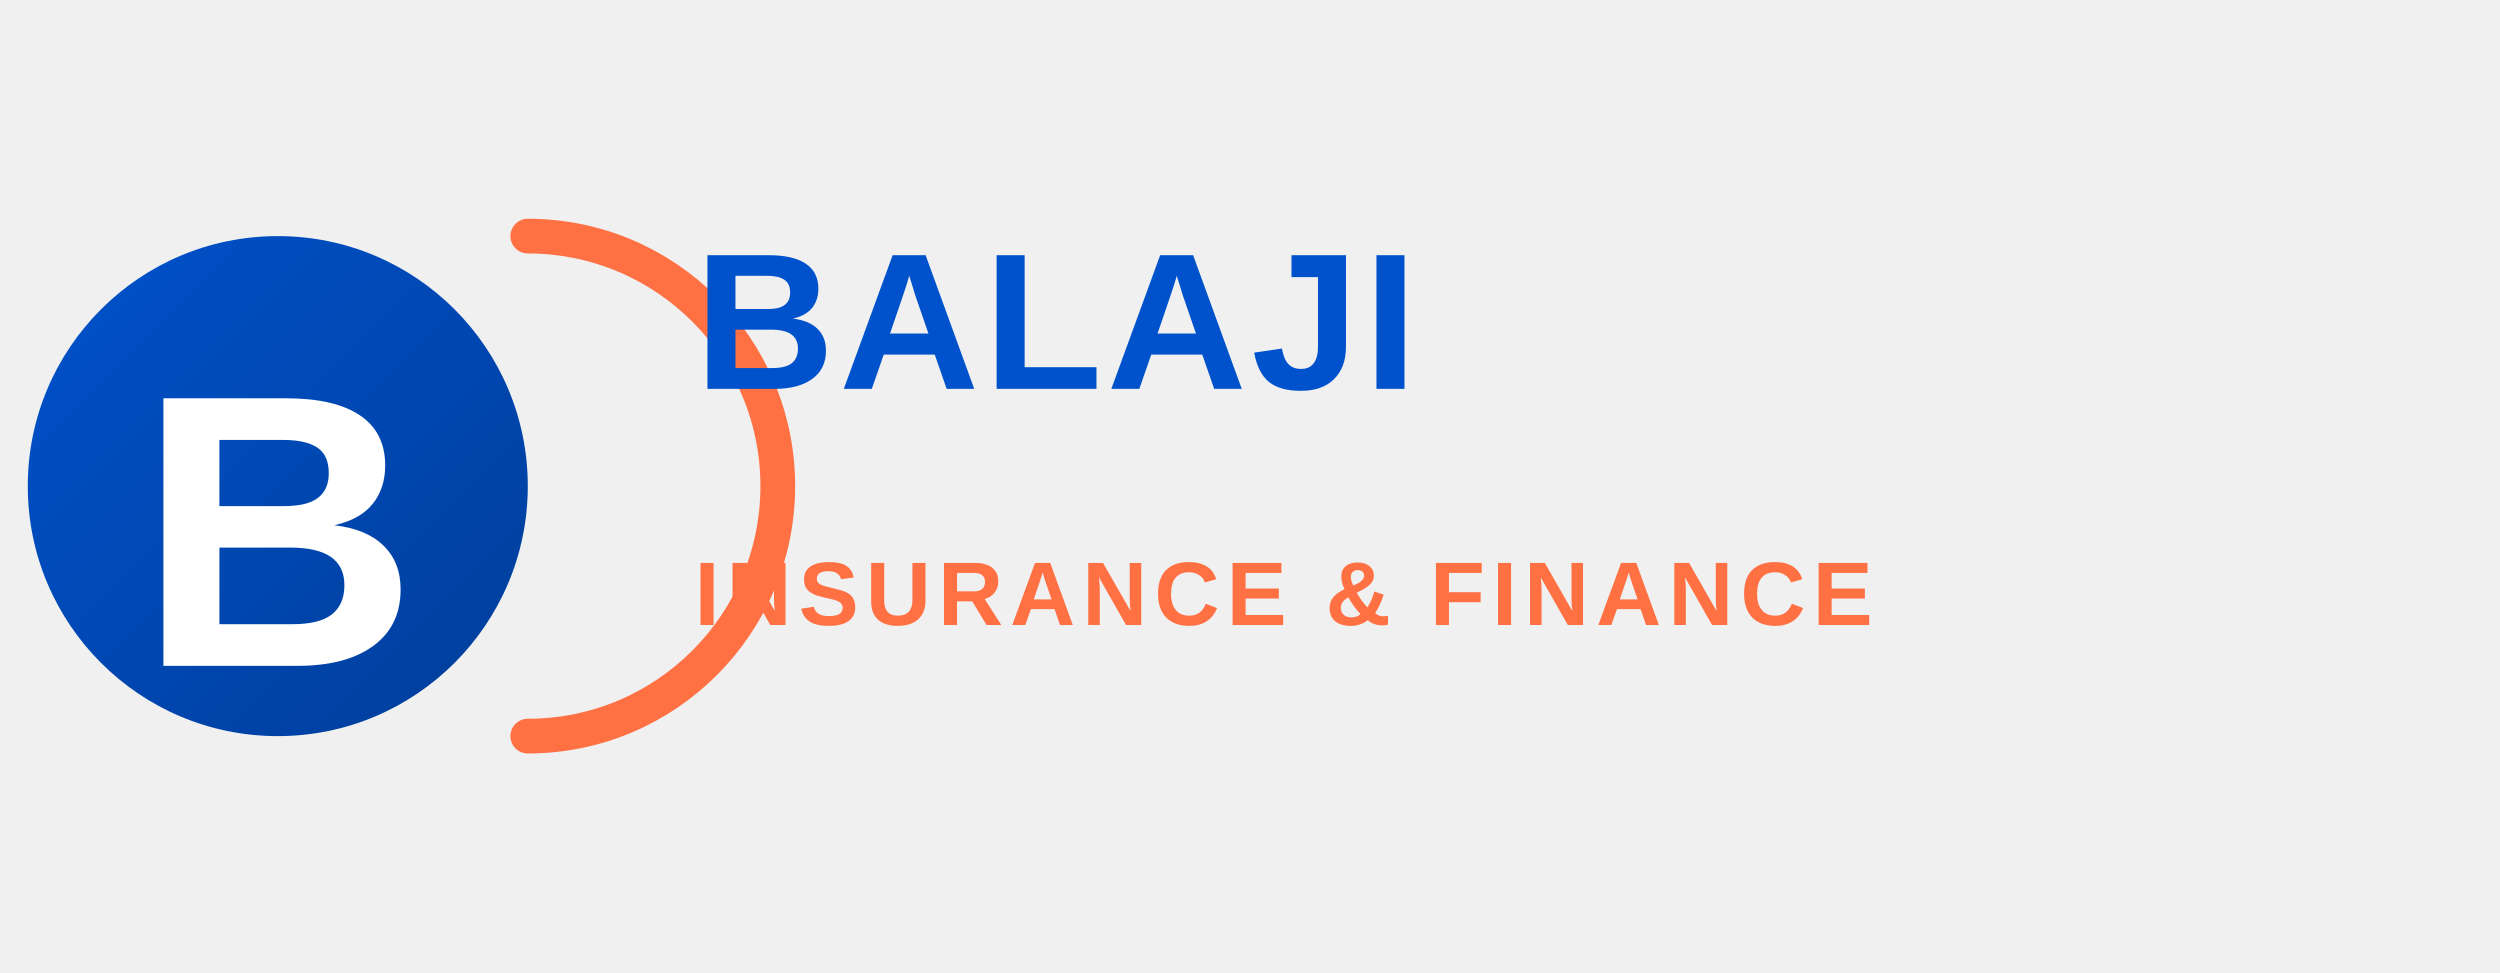
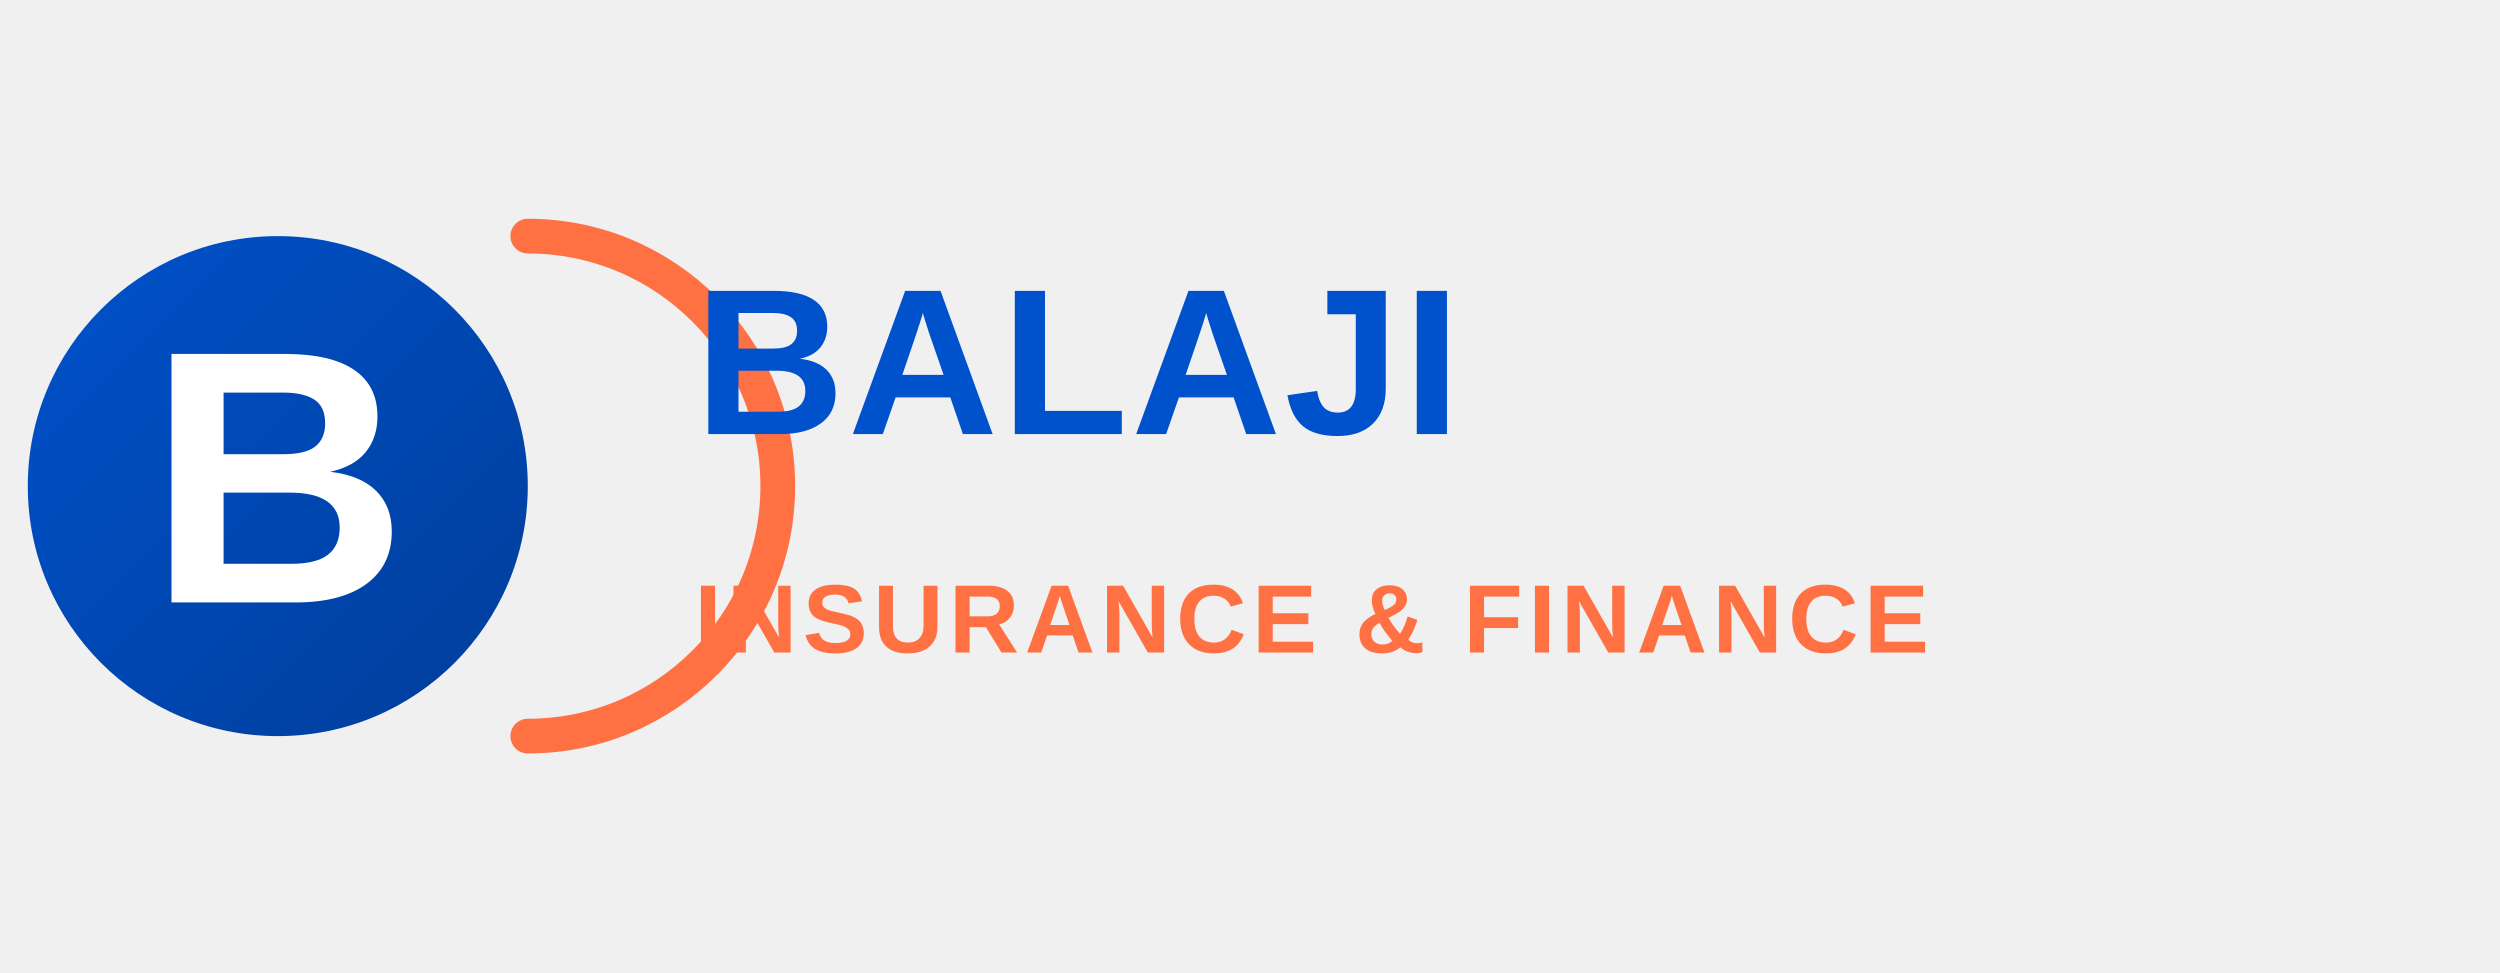
<svg xmlns="http://www.w3.org/2000/svg" viewBox="0 0 180 70">
  <defs>
    <linearGradient id="blueGradient" x1="0%" y1="0%" x2="100%" y2="100%">
      <stop offset="0%" style="stop-color:#0052CC;stop-opacity:1" />
      <stop offset="100%" style="stop-color:#003D99;stop-opacity:1" />
    </linearGradient>
  </defs>
  <circle cx="20" cy="35" r="18" fill="url(#blueGradient)" />
  <path d="M 38 17 A 18 18 0 0 1 38 53" stroke="#FF7043" stroke-width="2.5" fill="none" stroke-linecap="round" stroke-linejoin="round" />
-   <text x="20" y="40" font-size="28" font-weight="800" font-family="Arial, Helvetica, sans-serif" fill="white" text-anchor="middle" dominant-baseline="middle">B</text>
-   <text x="50" y="28" font-size="14" font-weight="700" font-family="Arial, Helvetica, sans-serif" fill="#0052CC" letter-spacing="0.3">BALAJI</text>
-   <text x="50" y="45" font-size="6.5" font-weight="600" font-family="Arial, Helvetica, sans-serif" fill="#FF7043" letter-spacing="0.5">INSURANCE &amp; FINANCE</text>
+   <text x="20" y="36" font-size="26" font-weight="800" font-family="Arial, Helvetica, sans-serif" fill="white" text-anchor="middle" dominant-baseline="middle">B</text>
+   <text x="50" y="27" font-size="15" font-weight="700" font-family="Arial, sans-serif" fill="#0052CC" letter-spacing="0.2" dominant-baseline="middle" text-anchor="start">BALAJI</text>
+   <text x="50" y="45" font-size="7" font-weight="600" font-family="Arial, sans-serif" fill="#FF7043" letter-spacing="0.4" dominant-baseline="middle" text-anchor="start">INSURANCE &amp; FINANCE</text>
</svg>
